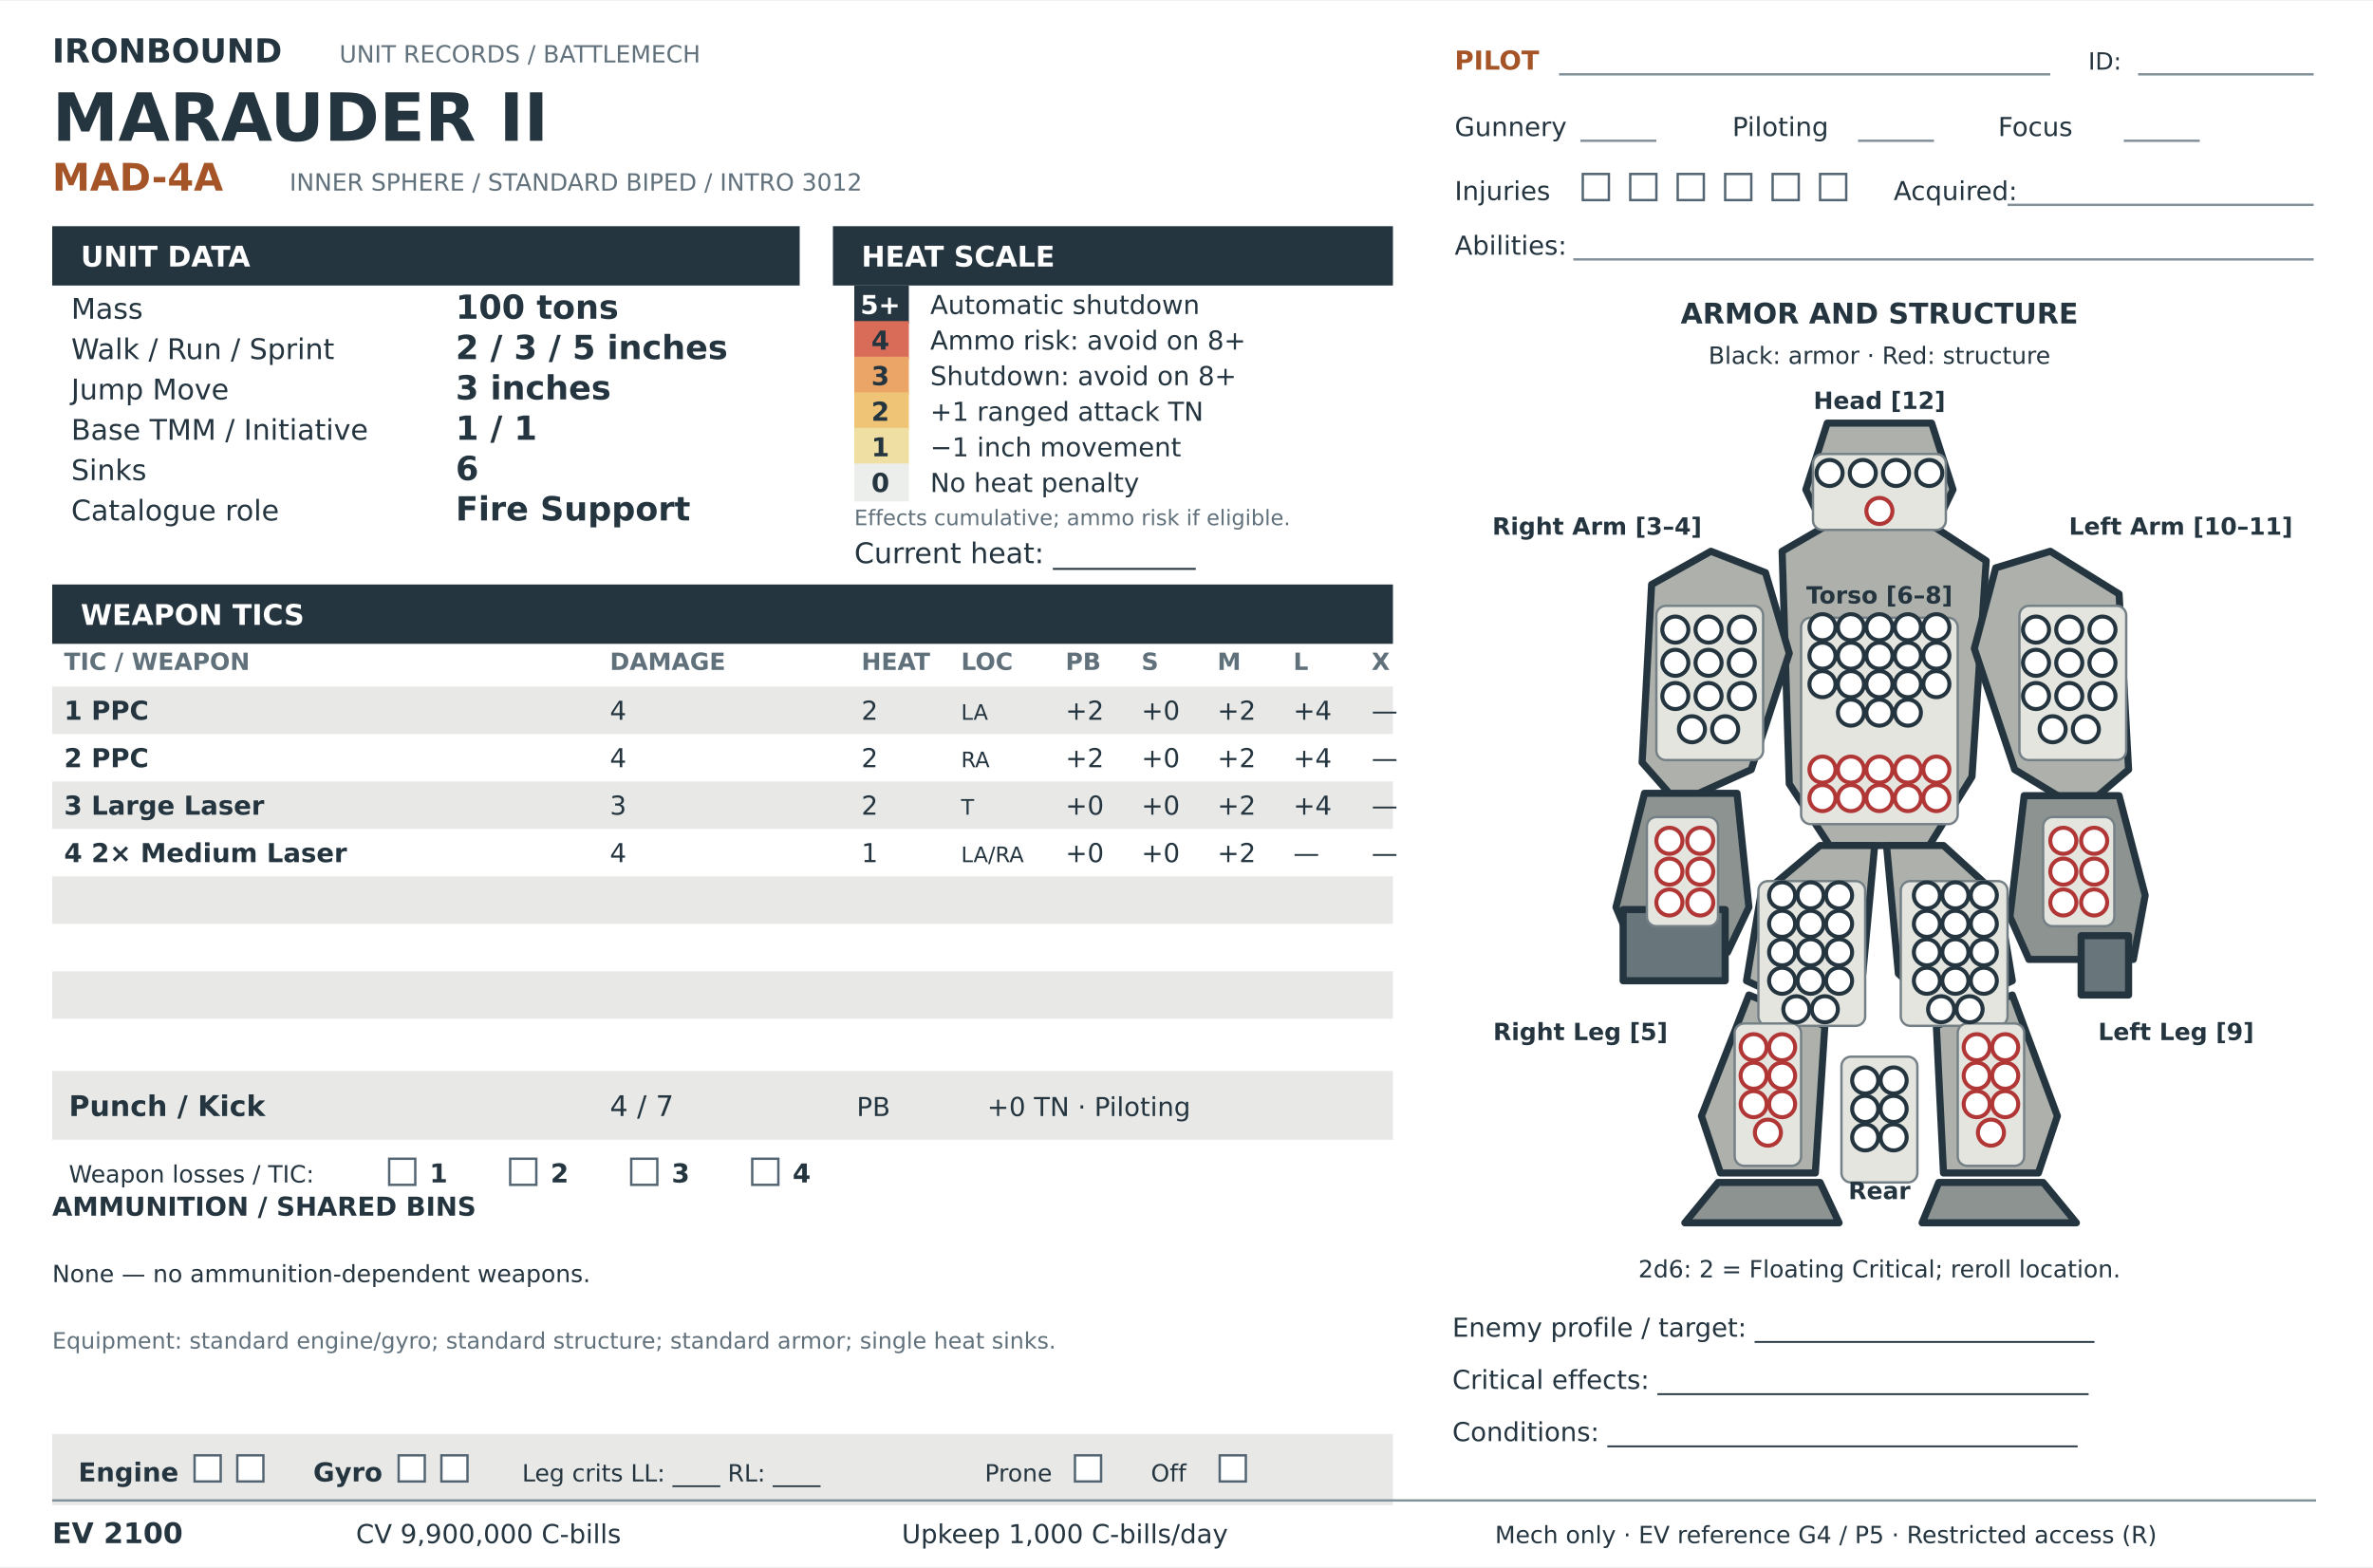
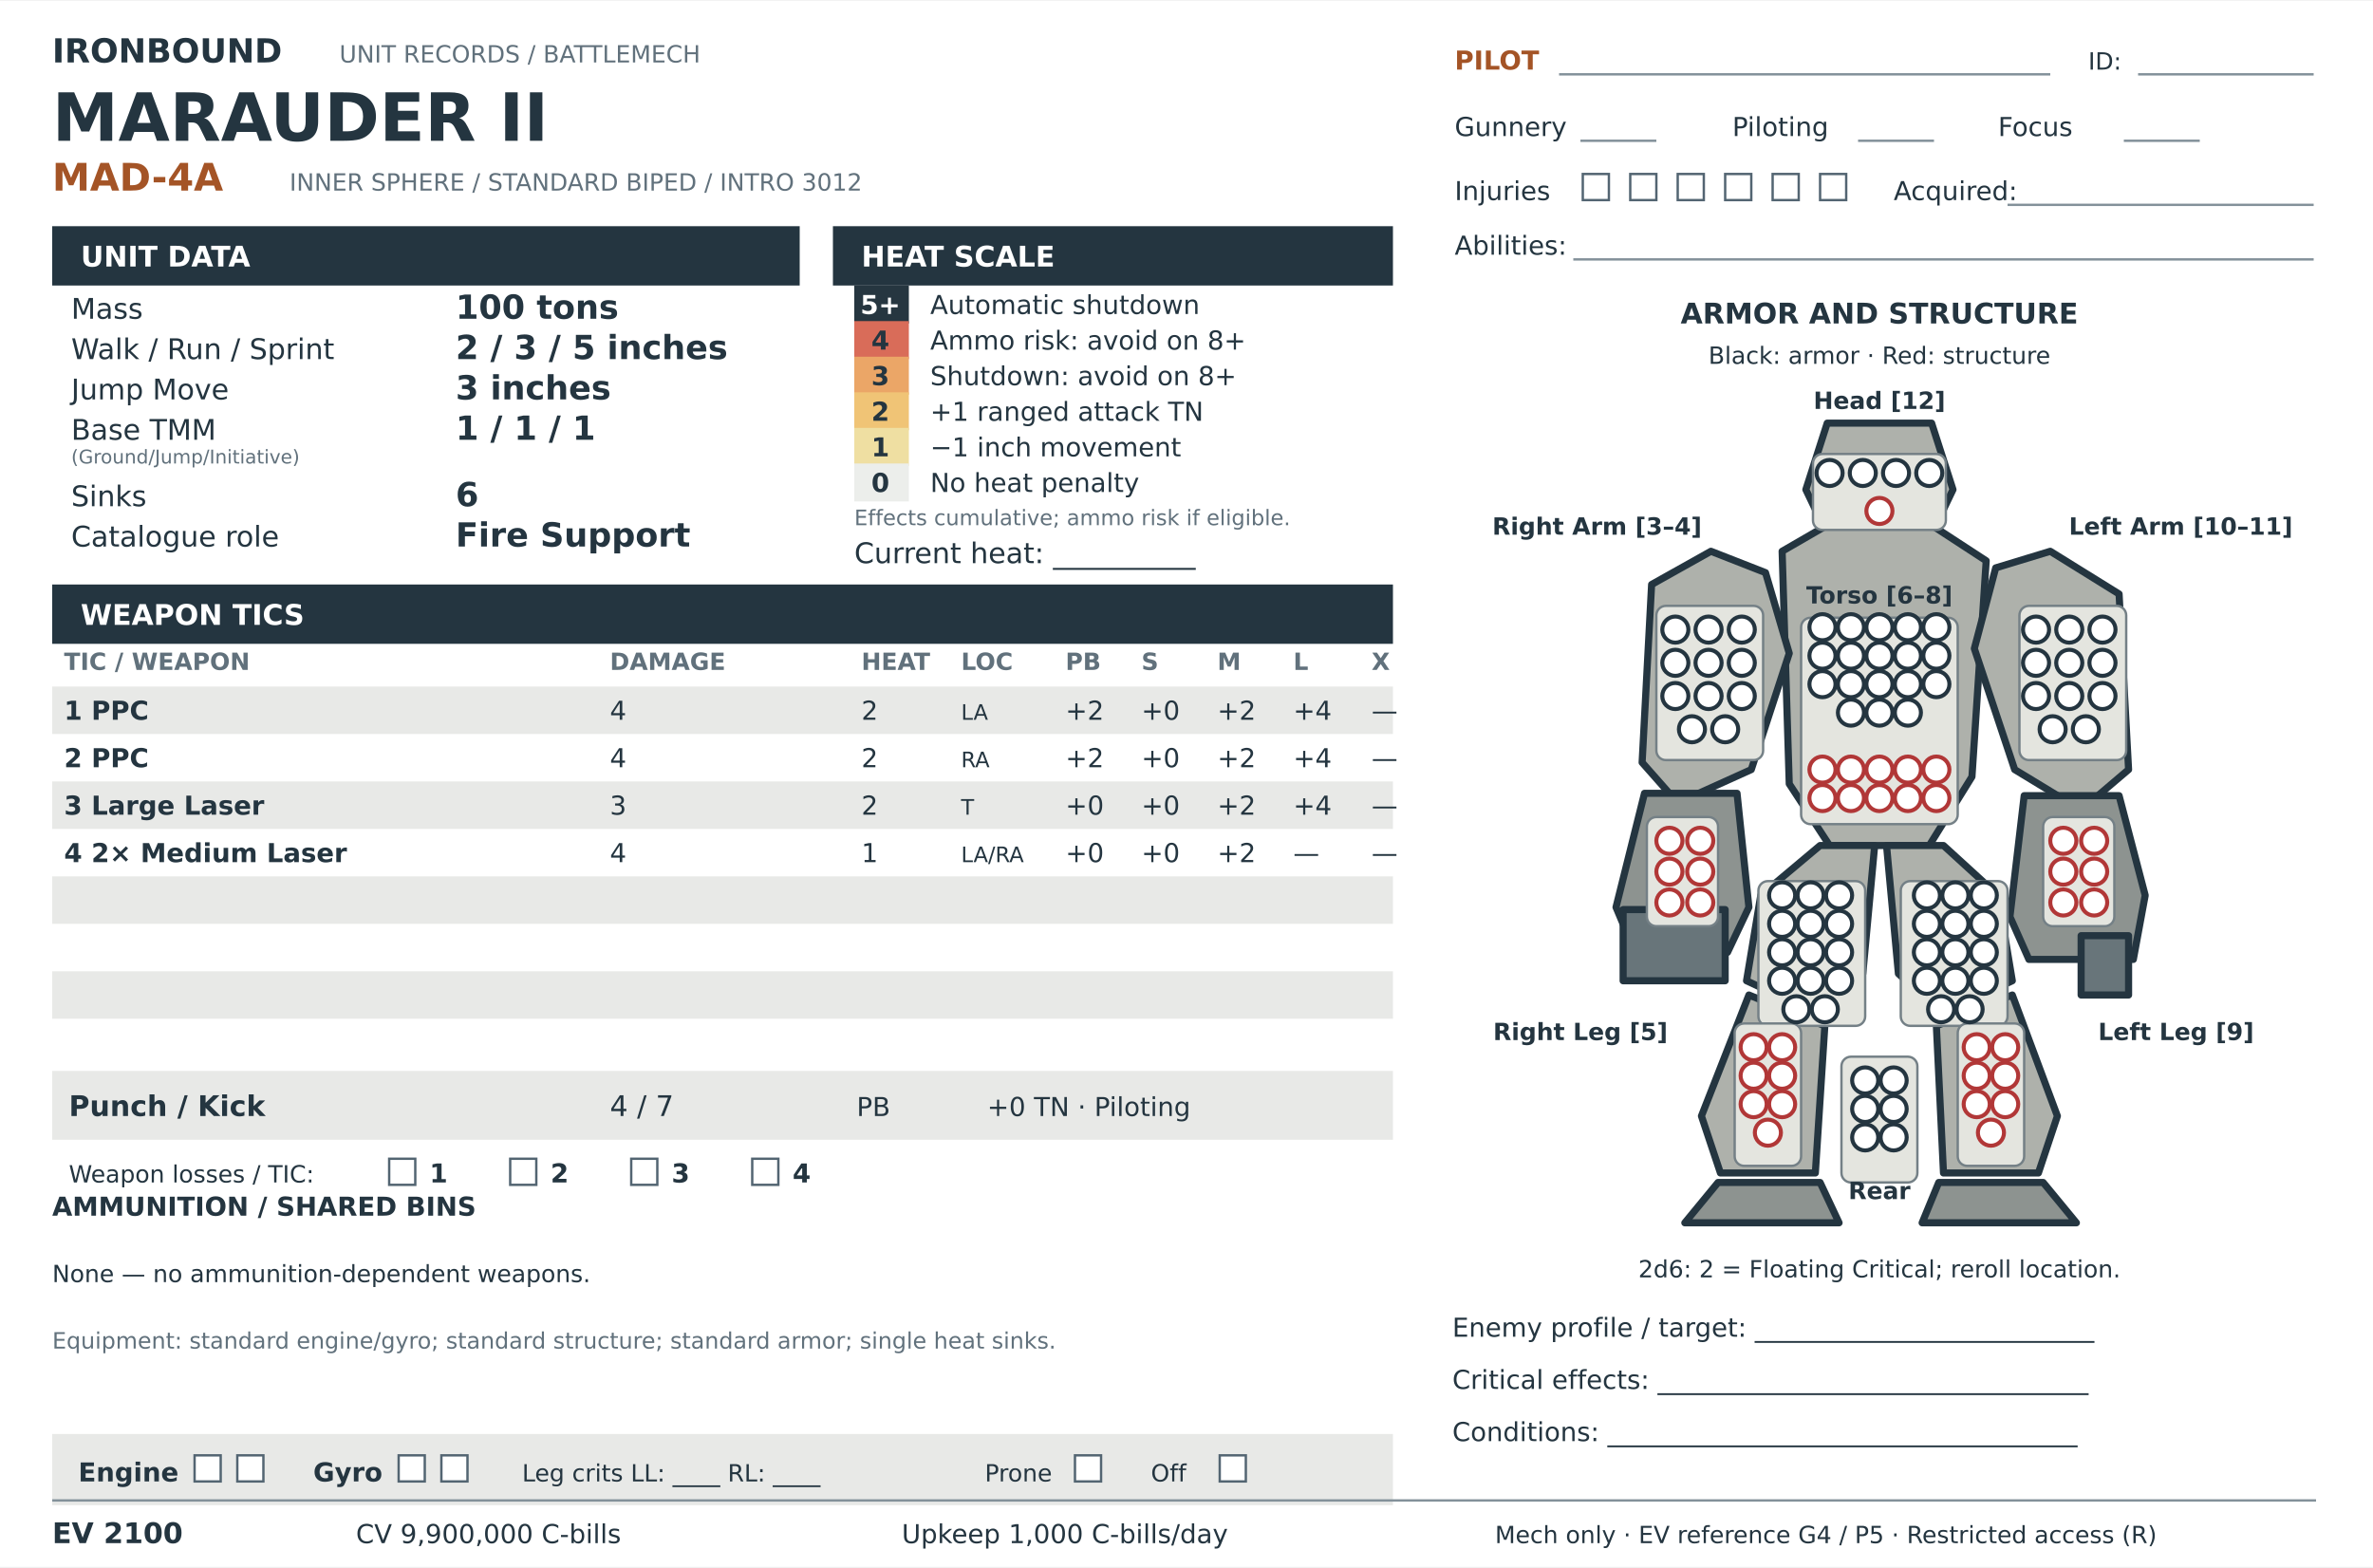
<svg xmlns="http://www.w3.org/2000/svg" width="277mm" height="183mm" viewBox="0 0 1000 660" role="img" aria-labelledby="title desc">
  <g font-family="Arial, Helvetica, sans-serif">
    <rect x="0" y="0" width="1000" height="660" rx="0" fill="#fff" stroke="none" />
    <text x="22" y="26" font-family="DejaVu Sans, Arial, sans-serif" font-size="14" font-weight="bold" fill="#243540" text-anchor="start">IRONBOUND</text>
    <text x="143" y="26" font-family="DejaVu Sans, Arial, sans-serif" font-size="10" fill="#61717c" text-anchor="start">UNIT RECORDS / BATTLEMECH</text>
    <text x="22" y="59" font-family="DejaVu Sans, Arial, sans-serif" font-size="28" font-weight="bold" fill="#243540" text-anchor="start">MARAUDER II</text>
    <text x="22" y="80" font-family="DejaVu Sans, Arial, sans-serif" font-size="16" font-weight="bold" fill="#a45426" text-anchor="start">MAD-4A</text>
    <text x="122" y="80" font-family="DejaVu Sans, Arial, sans-serif" font-size="10" fill="#61717c" text-anchor="start">INNER SPHERE / STANDARD BIPED / INTRO 3012</text>
    <text x="613" y="29" font-family="DejaVu Sans, Arial, sans-serif" font-size="11" font-weight="bold" fill="#a45426" text-anchor="start">PILOT</text>
    <path d="M657 31H864" fill="none" stroke="#83919a" />
    <text x="880" y="29" font-family="DejaVu Sans, Arial, sans-serif" font-size="10" fill="#243540" text-anchor="start">ID:</text>
    <path d="M901 31H975" fill="none" stroke="#83919a" />
    <text x="613" y="57" font-family="DejaVu Sans, Arial, sans-serif" font-size="11" fill="#243540" text-anchor="start">Gunnery</text>
    <path d="M666 59H698" fill="none" stroke="#83919a" />
    <text x="730" y="57" font-family="DejaVu Sans, Arial, sans-serif" font-size="11" fill="#243540" text-anchor="start">Piloting</text>
    <path d="M783 59H815" fill="none" stroke="#83919a" />
    <text x="842" y="57" font-family="DejaVu Sans, Arial, sans-serif" font-size="11" fill="#243540" text-anchor="start">Focus</text>
    <path d="M895 59H927" fill="none" stroke="#83919a" />
    <text x="613" y="84" font-family="DejaVu Sans, Arial, sans-serif" font-size="11" fill="#243540" text-anchor="start">Injuries</text>
    <rect x="667" y="73" width="11" height="11" rx="0" fill="#fff" stroke="#536572" />
    <rect x="687" y="73" width="11" height="11" rx="0" fill="#fff" stroke="#536572" />
    <rect x="707" y="73" width="11" height="11" rx="0" fill="#fff" stroke="#536572" />
    <rect x="727" y="73" width="11" height="11" rx="0" fill="#fff" stroke="#536572" />
    <rect x="747" y="73" width="11" height="11" rx="0" fill="#fff" stroke="#536572" />
    <rect x="767" y="73" width="11" height="11" rx="0" fill="#fff" stroke="#536572" />
    <text x="798" y="84" font-family="DejaVu Sans, Arial, sans-serif" font-size="11" fill="#243540" text-anchor="start">Acquired:</text>
    <path d="M846 86H975" fill="none" stroke="#83919a" />
    <text x="613" y="107" font-family="DejaVu Sans, Arial, sans-serif" font-size="11" fill="#243540" text-anchor="start">Abilities:</text>
    <path d="M663 109H975" fill="none" stroke="#83919a" />
    <rect x="22" y="95" width="315" height="25" rx="0" fill="#243540" stroke="none" />
    <text x="34" y="112" font-family="DejaVu Sans, Arial, sans-serif" font-size="12" font-weight="bold" fill="#fff" text-anchor="start">UNIT DATA</text>
    <rect x="351" y="95" width="236" height="25" rx="0" fill="#243540" stroke="none" />
    <text x="363" y="112" font-family="DejaVu Sans, Arial, sans-serif" font-size="12" font-weight="bold" fill="#fff" text-anchor="start">HEAT SCALE</text>
    <text x="30" y="134" font-family="DejaVu Sans, Arial, sans-serif" font-size="12" fill="#243540" text-anchor="start">Mass</text>
    <text x="192" y="134" font-family="DejaVu Sans, Arial, sans-serif" font-size="14" font-weight="bold" fill="#243540" text-anchor="start">100 tons</text>
    <text x="30" y="151" font-family="DejaVu Sans, Arial, sans-serif" font-size="12" fill="#243540" text-anchor="start">Walk / Run / Sprint</text>
    <text x="192" y="151" font-family="DejaVu Sans, Arial, sans-serif" font-size="14" font-weight="bold" fill="#243540" text-anchor="start">2 / 3 / 5 inches</text>
    <text x="30" y="168" font-family="DejaVu Sans, Arial, sans-serif" font-size="12" fill="#243540" text-anchor="start">Jump Move</text>
    <text x="192" y="168" font-family="DejaVu Sans, Arial, sans-serif" font-size="14" font-weight="bold" fill="#243540" text-anchor="start">3 inches</text>
-     <text x="30" y="185" font-family="DejaVu Sans, Arial, sans-serif" font-size="12" fill="#243540" text-anchor="start">Base TMM / Initiative</text>
-     <text x="192" y="185" font-family="DejaVu Sans, Arial, sans-serif" font-size="14" font-weight="bold" fill="#243540" text-anchor="start">1 / 1</text>
-     <text x="30" y="202" font-family="DejaVu Sans, Arial, sans-serif" font-size="12" fill="#243540" text-anchor="start">Sinks</text>
-     <text x="192" y="202" font-family="DejaVu Sans, Arial, sans-serif" font-size="14" font-weight="bold" fill="#243540" text-anchor="start">6</text>
-     <text x="30" y="219" font-family="DejaVu Sans, Arial, sans-serif" font-size="12" fill="#243540" text-anchor="start">Catalogue role</text>
-     <text x="192" y="219" font-family="DejaVu Sans, Arial, sans-serif" font-size="14" font-weight="bold" fill="#243540" text-anchor="start">Fire Support</text>
+     <text x="30" y="185" font-family="DejaVu Sans, Arial, sans-serif" font-size="12" fill="#243540" text-anchor="start">Base TMM</text>
+     <text x="30" y="195" font-family="DejaVu Sans, Arial, sans-serif" font-size="8" fill="#61717c" text-anchor="start">(Ground/Jump/Initiative)</text>
+     <text x="192" y="185" font-family="DejaVu Sans, Arial, sans-serif" font-size="14" font-weight="bold" fill="#243540" text-anchor="start">1 / 1 / 1</text>
+     <text x="30" y="213" font-family="DejaVu Sans, Arial, sans-serif" font-size="12" fill="#243540" text-anchor="start">Sinks</text>
+     <text x="192" y="213" font-family="DejaVu Sans, Arial, sans-serif" font-size="14" font-weight="bold" fill="#243540" text-anchor="start">6</text>
+     <text x="30" y="230" font-family="DejaVu Sans, Arial, sans-serif" font-size="12" fill="#243540" text-anchor="start">Catalogue role</text>
+     <text x="192" y="230" font-family="DejaVu Sans, Arial, sans-serif" font-size="14" font-weight="bold" fill="#243540" text-anchor="start">Fire Support</text>
    <rect x="360" y="120" width="23" height="16" rx="0" fill="#263640" stroke="none" />
    <text x="371" y="132" font-family="DejaVu Sans, Arial, sans-serif" font-size="11" font-weight="bold" fill="#fff" text-anchor="middle">5+</text>
    <text x="392" y="132" font-family="DejaVu Sans, Arial, sans-serif" font-size="11" fill="#243540" text-anchor="start">Automatic shutdown</text>
    <rect x="360" y="135" width="23" height="16" rx="0" fill="#d96c59" stroke="none" />
    <text x="371" y="147" font-family="DejaVu Sans, Arial, sans-serif" font-size="11" font-weight="bold" fill="#243540" text-anchor="middle">4</text>
    <text x="392" y="147" font-family="DejaVu Sans, Arial, sans-serif" font-size="11" fill="#243540" text-anchor="start">Ammo risk: avoid on 8+</text>
    <rect x="360" y="150" width="23" height="16" rx="0" fill="#eba667" stroke="none" />
    <text x="371" y="162" font-family="DejaVu Sans, Arial, sans-serif" font-size="11" font-weight="bold" fill="#243540" text-anchor="middle">3</text>
    <text x="392" y="162" font-family="DejaVu Sans, Arial, sans-serif" font-size="11" fill="#243540" text-anchor="start">Shutdown: avoid on 8+</text>
    <rect x="360" y="165" width="23" height="16" rx="0" fill="#f0c476" stroke="none" />
    <text x="371" y="177" font-family="DejaVu Sans, Arial, sans-serif" font-size="11" font-weight="bold" fill="#243540" text-anchor="middle">2</text>
    <text x="392" y="177" font-family="DejaVu Sans, Arial, sans-serif" font-size="11" fill="#243540" text-anchor="start">+1 ranged attack TN</text>
    <rect x="360" y="180" width="23" height="16" rx="0" fill="#efdfa2" stroke="none" />
    <text x="371" y="192" font-family="DejaVu Sans, Arial, sans-serif" font-size="11" font-weight="bold" fill="#243540" text-anchor="middle">1</text>
    <text x="392" y="192" font-family="DejaVu Sans, Arial, sans-serif" font-size="11" fill="#243540" text-anchor="start">−1 inch movement</text>
    <rect x="360" y="195" width="23" height="16" rx="0" fill="#eceeeb" stroke="none" />
    <text x="371" y="207" font-family="DejaVu Sans, Arial, sans-serif" font-size="11" font-weight="bold" fill="#243540" text-anchor="middle">0</text>
    <text x="392" y="207" font-family="DejaVu Sans, Arial, sans-serif" font-size="11" fill="#243540" text-anchor="start">No heat penalty</text>
    <text x="360" y="221" font-family="DejaVu Sans, Arial, sans-serif" font-size="9" fill="#61717c" text-anchor="start">Effects cumulative; ammo risk if eligible.</text>
    <text x="360" y="237" font-family="DejaVu Sans, Arial, sans-serif" font-size="12" fill="#243540" text-anchor="start">Current heat: __________</text>
    <rect x="22" y="246" width="565" height="25" rx="0" fill="#243540" stroke="none" />
    <text x="34" y="263" font-family="DejaVu Sans, Arial, sans-serif" font-size="12" font-weight="bold" fill="#fff" text-anchor="start">WEAPON TICS</text>
    <text x="27" y="282" font-family="DejaVu Sans, Arial, sans-serif" font-size="10" font-weight="bold" fill="#61717c" text-anchor="start">TIC / WEAPON</text>
    <text x="257" y="282" font-family="DejaVu Sans, Arial, sans-serif" font-size="10" font-weight="bold" fill="#61717c" text-anchor="start">DAMAGE</text>
    <text x="363" y="282" font-family="DejaVu Sans, Arial, sans-serif" font-size="10" font-weight="bold" fill="#61717c" text-anchor="start">HEAT</text>
    <text x="405" y="282" font-family="DejaVu Sans, Arial, sans-serif" font-size="10" font-weight="bold" fill="#61717c" text-anchor="start">LOC</text>
    <text x="449" y="282" font-family="DejaVu Sans, Arial, sans-serif" font-size="10" font-weight="bold" fill="#61717c" text-anchor="start">PB</text>
    <text x="481" y="282" font-family="DejaVu Sans, Arial, sans-serif" font-size="10" font-weight="bold" fill="#61717c" text-anchor="start">S</text>
    <text x="513" y="282" font-family="DejaVu Sans, Arial, sans-serif" font-size="10" font-weight="bold" fill="#61717c" text-anchor="start">M</text>
    <text x="545" y="282" font-family="DejaVu Sans, Arial, sans-serif" font-size="10" font-weight="bold" fill="#61717c" text-anchor="start">L</text>
    <text x="578" y="282" font-family="DejaVu Sans, Arial, sans-serif" font-size="10" font-weight="bold" fill="#61717c" text-anchor="start">X</text>
    <rect x="22" y="289" width="565" height="20" rx="0" fill="#e8e9e7" stroke="none" />
    <text x="27" y="303" font-family="DejaVu Sans, Arial, sans-serif" font-size="11" fill="#243540" text-anchor="start" font-weight="bold">1  PPC</text>
    <text x="257" y="303" font-family="DejaVu Sans, Arial, sans-serif" font-size="11" fill="#243540" text-anchor="start">4</text>
    <text x="363" y="303" font-family="DejaVu Sans, Arial, sans-serif" font-size="11" fill="#243540" text-anchor="start">2</text>
    <text x="405" y="303" font-family="DejaVu Sans, Arial, sans-serif" font-size="9" fill="#243540" text-anchor="start">LA</text>
    <text x="449" y="303" font-family="DejaVu Sans, Arial, sans-serif" font-size="11" fill="#243540" text-anchor="start">+2</text>
    <text x="481" y="303" font-family="DejaVu Sans, Arial, sans-serif" font-size="11" fill="#243540" text-anchor="start">+0</text>
    <text x="513" y="303" font-family="DejaVu Sans, Arial, sans-serif" font-size="11" fill="#243540" text-anchor="start">+2</text>
    <text x="545" y="303" font-family="DejaVu Sans, Arial, sans-serif" font-size="11" fill="#243540" text-anchor="start">+4</text>
    <text x="578" y="303" font-family="DejaVu Sans, Arial, sans-serif" font-size="11" fill="#243540" text-anchor="start">—</text>
    <text x="27" y="323" font-family="DejaVu Sans, Arial, sans-serif" font-size="11" fill="#243540" text-anchor="start" font-weight="bold">2  PPC</text>
    <text x="257" y="323" font-family="DejaVu Sans, Arial, sans-serif" font-size="11" fill="#243540" text-anchor="start">4</text>
    <text x="363" y="323" font-family="DejaVu Sans, Arial, sans-serif" font-size="11" fill="#243540" text-anchor="start">2</text>
    <text x="405" y="323" font-family="DejaVu Sans, Arial, sans-serif" font-size="9" fill="#243540" text-anchor="start">RA</text>
    <text x="449" y="323" font-family="DejaVu Sans, Arial, sans-serif" font-size="11" fill="#243540" text-anchor="start">+2</text>
    <text x="481" y="323" font-family="DejaVu Sans, Arial, sans-serif" font-size="11" fill="#243540" text-anchor="start">+0</text>
    <text x="513" y="323" font-family="DejaVu Sans, Arial, sans-serif" font-size="11" fill="#243540" text-anchor="start">+2</text>
    <text x="545" y="323" font-family="DejaVu Sans, Arial, sans-serif" font-size="11" fill="#243540" text-anchor="start">+4</text>
    <text x="578" y="323" font-family="DejaVu Sans, Arial, sans-serif" font-size="11" fill="#243540" text-anchor="start">—</text>
    <rect x="22" y="329" width="565" height="20" rx="0" fill="#e8e9e7" stroke="none" />
    <text x="27" y="343" font-family="DejaVu Sans, Arial, sans-serif" font-size="11" fill="#243540" text-anchor="start" font-weight="bold">3  Large Laser</text>
    <text x="257" y="343" font-family="DejaVu Sans, Arial, sans-serif" font-size="11" fill="#243540" text-anchor="start">3</text>
    <text x="363" y="343" font-family="DejaVu Sans, Arial, sans-serif" font-size="11" fill="#243540" text-anchor="start">2</text>
    <text x="405" y="343" font-family="DejaVu Sans, Arial, sans-serif" font-size="9" fill="#243540" text-anchor="start">T</text>
    <text x="449" y="343" font-family="DejaVu Sans, Arial, sans-serif" font-size="11" fill="#243540" text-anchor="start">+0</text>
    <text x="481" y="343" font-family="DejaVu Sans, Arial, sans-serif" font-size="11" fill="#243540" text-anchor="start">+0</text>
    <text x="513" y="343" font-family="DejaVu Sans, Arial, sans-serif" font-size="11" fill="#243540" text-anchor="start">+2</text>
    <text x="545" y="343" font-family="DejaVu Sans, Arial, sans-serif" font-size="11" fill="#243540" text-anchor="start">+4</text>
    <text x="578" y="343" font-family="DejaVu Sans, Arial, sans-serif" font-size="11" fill="#243540" text-anchor="start">—</text>
    <text x="27" y="363" font-family="DejaVu Sans, Arial, sans-serif" font-size="11" fill="#243540" text-anchor="start" font-weight="bold">4  2× Medium Laser</text>
    <text x="257" y="363" font-family="DejaVu Sans, Arial, sans-serif" font-size="11" fill="#243540" text-anchor="start">4</text>
    <text x="363" y="363" font-family="DejaVu Sans, Arial, sans-serif" font-size="11" fill="#243540" text-anchor="start">1</text>
    <text x="405" y="363" font-family="DejaVu Sans, Arial, sans-serif" font-size="9" fill="#243540" text-anchor="start">LA/RA</text>
    <text x="449" y="363" font-family="DejaVu Sans, Arial, sans-serif" font-size="11" fill="#243540" text-anchor="start">+0</text>
    <text x="481" y="363" font-family="DejaVu Sans, Arial, sans-serif" font-size="11" fill="#243540" text-anchor="start">+0</text>
    <text x="513" y="363" font-family="DejaVu Sans, Arial, sans-serif" font-size="11" fill="#243540" text-anchor="start">+2</text>
    <text x="545" y="363" font-family="DejaVu Sans, Arial, sans-serif" font-size="11" fill="#243540" text-anchor="start">—</text>
    <text x="578" y="363" font-family="DejaVu Sans, Arial, sans-serif" font-size="11" fill="#243540" text-anchor="start">—</text>
    <rect x="22" y="369" width="565" height="20" rx="0" fill="#e8e9e7" stroke="none" />
    <text x="27" y="383" font-family="DejaVu Sans, Arial, sans-serif" font-size="11" fill="#243540" text-anchor="start" font-weight="bold" />
    <text x="257" y="383" font-family="DejaVu Sans, Arial, sans-serif" font-size="11" fill="#243540" text-anchor="start" />
    <text x="363" y="383" font-family="DejaVu Sans, Arial, sans-serif" font-size="11" fill="#243540" text-anchor="start" />
    <text x="405" y="383" font-family="DejaVu Sans, Arial, sans-serif" font-size="9" fill="#243540" text-anchor="start" />
    <text x="449" y="383" font-family="DejaVu Sans, Arial, sans-serif" font-size="11" fill="#243540" text-anchor="start" />
    <text x="481" y="383" font-family="DejaVu Sans, Arial, sans-serif" font-size="11" fill="#243540" text-anchor="start" />
    <text x="513" y="383" font-family="DejaVu Sans, Arial, sans-serif" font-size="11" fill="#243540" text-anchor="start" />
    <text x="545" y="383" font-family="DejaVu Sans, Arial, sans-serif" font-size="11" fill="#243540" text-anchor="start" />
    <text x="578" y="383" font-family="DejaVu Sans, Arial, sans-serif" font-size="11" fill="#243540" text-anchor="start" />
    <text x="27" y="403" font-family="DejaVu Sans, Arial, sans-serif" font-size="11" fill="#243540" text-anchor="start" font-weight="bold" />
    <text x="257" y="403" font-family="DejaVu Sans, Arial, sans-serif" font-size="11" fill="#243540" text-anchor="start" />
    <text x="363" y="403" font-family="DejaVu Sans, Arial, sans-serif" font-size="11" fill="#243540" text-anchor="start" />
    <text x="405" y="403" font-family="DejaVu Sans, Arial, sans-serif" font-size="9" fill="#243540" text-anchor="start" />
    <text x="449" y="403" font-family="DejaVu Sans, Arial, sans-serif" font-size="11" fill="#243540" text-anchor="start" />
    <text x="481" y="403" font-family="DejaVu Sans, Arial, sans-serif" font-size="11" fill="#243540" text-anchor="start" />
    <text x="513" y="403" font-family="DejaVu Sans, Arial, sans-serif" font-size="11" fill="#243540" text-anchor="start" />
    <text x="545" y="403" font-family="DejaVu Sans, Arial, sans-serif" font-size="11" fill="#243540" text-anchor="start" />
    <text x="578" y="403" font-family="DejaVu Sans, Arial, sans-serif" font-size="11" fill="#243540" text-anchor="start" />
    <rect x="22" y="409" width="565" height="20" rx="0" fill="#e8e9e7" stroke="none" />
    <text x="27" y="423" font-family="DejaVu Sans, Arial, sans-serif" font-size="11" fill="#243540" text-anchor="start" font-weight="bold" />
    <text x="257" y="423" font-family="DejaVu Sans, Arial, sans-serif" font-size="11" fill="#243540" text-anchor="start" />
    <text x="363" y="423" font-family="DejaVu Sans, Arial, sans-serif" font-size="11" fill="#243540" text-anchor="start" />
    <text x="405" y="423" font-family="DejaVu Sans, Arial, sans-serif" font-size="9" fill="#243540" text-anchor="start" />
    <text x="449" y="423" font-family="DejaVu Sans, Arial, sans-serif" font-size="11" fill="#243540" text-anchor="start" />
    <text x="481" y="423" font-family="DejaVu Sans, Arial, sans-serif" font-size="11" fill="#243540" text-anchor="start" />
    <text x="513" y="423" font-family="DejaVu Sans, Arial, sans-serif" font-size="11" fill="#243540" text-anchor="start" />
    <text x="545" y="423" font-family="DejaVu Sans, Arial, sans-serif" font-size="11" fill="#243540" text-anchor="start" />
    <text x="578" y="423" font-family="DejaVu Sans, Arial, sans-serif" font-size="11" fill="#243540" text-anchor="start" />
    <text x="27" y="443" font-family="DejaVu Sans, Arial, sans-serif" font-size="11" fill="#243540" text-anchor="start" font-weight="bold" />
    <text x="257" y="443" font-family="DejaVu Sans, Arial, sans-serif" font-size="11" fill="#243540" text-anchor="start" />
    <text x="363" y="443" font-family="DejaVu Sans, Arial, sans-serif" font-size="11" fill="#243540" text-anchor="start" />
    <text x="405" y="443" font-family="DejaVu Sans, Arial, sans-serif" font-size="9" fill="#243540" text-anchor="start" />
    <text x="449" y="443" font-family="DejaVu Sans, Arial, sans-serif" font-size="11" fill="#243540" text-anchor="start" />
    <text x="481" y="443" font-family="DejaVu Sans, Arial, sans-serif" font-size="11" fill="#243540" text-anchor="start" />
    <text x="513" y="443" font-family="DejaVu Sans, Arial, sans-serif" font-size="11" fill="#243540" text-anchor="start" />
    <text x="545" y="443" font-family="DejaVu Sans, Arial, sans-serif" font-size="11" fill="#243540" text-anchor="start" />
    <text x="578" y="443" font-family="DejaVu Sans, Arial, sans-serif" font-size="11" fill="#243540" text-anchor="start" />
    <rect x="22" y="451" width="565" height="29" rx="0" fill="#e8e9e7" stroke="none" />
    <text x="29" y="470" font-family="DejaVu Sans, Arial, sans-serif" font-size="12" font-weight="bold" fill="#243540" text-anchor="start">Punch / Kick</text>
    <text x="257" y="470" font-family="DejaVu Sans, Arial, sans-serif" font-size="12" fill="#243540" text-anchor="start">4 / 7</text>
    <text x="361" y="470" font-family="DejaVu Sans, Arial, sans-serif" font-size="11" fill="#243540" text-anchor="start">PB</text>
    <text x="416" y="470" font-family="DejaVu Sans, Arial, sans-serif" font-size="11" fill="#243540" text-anchor="start">+0 TN · Piloting</text>
    <rect x="22" y="604" width="565" height="30" rx="0" fill="#e8e9e7" stroke="none" />
    <text x="33" y="624" font-family="DejaVu Sans, Arial, sans-serif" font-size="11" font-weight="bold" fill="#243540" text-anchor="start">Engine</text>
    <rect x="82" y="613" width="11" height="11" rx="0" fill="#fff" stroke="#536572" />
    <rect x="100" y="613" width="11" height="11" rx="0" fill="#fff" stroke="#536572" />
    <text x="132" y="624" font-family="DejaVu Sans, Arial, sans-serif" font-size="11" font-weight="bold" fill="#243540" text-anchor="start">Gyro</text>
    <rect x="168" y="613" width="11" height="11" rx="0" fill="#fff" stroke="#536572" />
    <rect x="186" y="613" width="11" height="11" rx="0" fill="#fff" stroke="#536572" />
    <text x="220" y="624" font-family="DejaVu Sans, Arial, sans-serif" font-size="10" fill="#243540" text-anchor="start">Leg crits  LL: ____  RL: ____</text>
    <text x="415" y="624" font-family="DejaVu Sans, Arial, sans-serif" font-size="10" fill="#243540" text-anchor="start">Prone</text>
    <rect x="453" y="613" width="11" height="11" rx="0" fill="#fff" stroke="#536572" />
    <text x="485" y="624" font-family="DejaVu Sans, Arial, sans-serif" font-size="10" fill="#243540" text-anchor="start">Off</text>
    <rect x="514" y="613" width="11" height="11" rx="0" fill="#fff" stroke="#536572" />
    <g transform="translate(612 120)">
      <text x="180" y="16" font-family="DejaVu Sans, Arial, sans-serif" font-size="12" font-weight="bold" fill="#243540" text-anchor="middle">ARMOR AND STRUCTURE</text>
      <text x="180" y="33" font-family="DejaVu Sans, Arial, sans-serif" font-size="10" fill="#243540" text-anchor="middle">Black: armor · Red: structure</text>
      <path d="M158 58H202L211 86L200 109H160L149 86Z" fill="#aeb1ab" stroke="#243540" stroke-width="3" stroke-linejoin="round" />
      <path d="M139 112L158 101H202L225 116L219 207L201 236H159L142 210Z" fill="#aeb1ab" stroke="#243540" stroke-width="3" stroke-linejoin="round" />
      <path d="M132 121L109 112L84 126L80 201L95 218L126 204L142 155Z" fill="#aeb1ab" stroke="#243540" stroke-width="3" stroke-linejoin="round" />
      <path d="M229 119L252 112L281 130L285 204L265 221L237 204L220 153Z" fill="#aeb1ab" stroke="#243540" stroke-width="3" stroke-linejoin="round" />
      <path d="M81 214H120L125 262L116 281H77L69 262Z" fill="#8d9390" stroke="#243540" stroke-width="3" stroke-linejoin="round" />
      <path d="M241 215H281L292 257L287 284H243L235 266Z" fill="#8d9390" stroke="#243540" stroke-width="3" stroke-linejoin="round" />
      <path d="M72 263H115V293H72Z" fill="#68757a" stroke="#243540" stroke-width="3" stroke-linejoin="round" />
      <path d="M265 274H285V299H265Z" fill="#68757a" stroke="#243540" stroke-width="3" stroke-linejoin="round" />
      <path d="M155 236H178L173 290L154 307L124 293L130 257Z" fill="#aeb1ab" stroke="#243540" stroke-width="3" stroke-linejoin="round" />
      <path d="M183 236H207L230 257L236 293L206 307L188 290Z" fill="#aeb1ab" stroke="#243540" stroke-width="3" stroke-linejoin="round" />
      <path d="M125 299L157 312L153 374H113L105 350Z" fill="#aeb1ab" stroke="#243540" stroke-width="3" stroke-linejoin="round" />
      <path d="M204 312L236 299L255 350L247 374H207Z" fill="#aeb1ab" stroke="#243540" stroke-width="3" stroke-linejoin="round" />
      <path d="M112 378H155L163 395H98Z" fill="#8d9390" stroke="#243540" stroke-width="3" stroke-linejoin="round" />
      <path d="M205 378H249L263 395H198Z" fill="#8d9390" stroke="#243540" stroke-width="3" stroke-linejoin="round" />
      <rect x="152" y="71" width="56" height="32" rx="4" fill="#e4e5df" stroke="#748086" />
      <rect x="147" y="140" width="66" height="87" rx="4" fill="#e4e5df" stroke="#748086" />
      <rect x="86" y="135" width="45" height="65" rx="4" fill="#e4e5df" stroke="#748086" />
      <rect x="239" y="135" width="45" height="65" rx="4" fill="#e4e5df" stroke="#748086" />
      <rect x="82" y="224" width="30" height="46" rx="4" fill="#e4e5df" stroke="#748086" />
      <rect x="249" y="224" width="30" height="46" rx="4" fill="#e4e5df" stroke="#748086" />
      <rect x="129" y="251" width="45" height="61" rx="4" fill="#e4e5df" stroke="#748086" />
      <rect x="189" y="251" width="45" height="61" rx="4" fill="#e4e5df" stroke="#748086" />
      <rect x="119" y="311" width="28" height="60" rx="4" fill="#e4e5df" stroke="#748086" />
      <rect x="213" y="311" width="28" height="60" rx="4" fill="#e4e5df" stroke="#748086" />
      <rect x="164" y="325" width="32" height="53" rx="4" fill="#e4e5df" stroke="#748086" />
      <text x="180" y="52" font-family="DejaVu Sans, Arial, sans-serif" font-size="10" font-weight="bold" fill="#243540" text-anchor="middle">Head [12]</text>
      <text x="180" y="134" font-family="DejaVu Sans, Arial, sans-serif" font-size="10" font-weight="bold" fill="#243540" text-anchor="middle">Torso [6–8]</text>
      <text x="61" y="105" font-family="DejaVu Sans, Arial, sans-serif" font-size="10" font-weight="bold" fill="#243540" text-anchor="middle">Right Arm [3–4]</text>
      <text x="307" y="105" font-family="DejaVu Sans, Arial, sans-serif" font-size="10" font-weight="bold" fill="#243540" text-anchor="middle">Left Arm [10–11]</text>
      <text x="54" y="318" font-family="DejaVu Sans, Arial, sans-serif" font-size="10" font-weight="bold" fill="#243540" text-anchor="middle">Right Leg [5]</text>
      <text x="305" y="318" font-family="DejaVu Sans, Arial, sans-serif" font-size="10" font-weight="bold" fill="#243540" text-anchor="middle">Left Leg [9]</text>
      <text x="180" y="385" font-family="DejaVu Sans, Arial, sans-serif" font-size="10" font-weight="bold" fill="#243540" text-anchor="middle">Rear</text>
      <text x="180" y="418" font-family="DejaVu Sans, Arial, sans-serif" font-size="10" fill="#243540" text-anchor="middle">2d6: 2 = Floating Critical; reroll location.</text>
      <text x="0" y="443" font-family="DejaVu Sans, Arial, sans-serif" font-size="11" fill="#243540" text-anchor="start">Enemy profile / target: __________________________</text>
      <text x="0" y="465" font-family="DejaVu Sans, Arial, sans-serif" font-size="11" fill="#243540" text-anchor="start">Critical effects: _________________________________</text>
      <text x="0" y="487" font-family="DejaVu Sans, Arial, sans-serif" font-size="11" fill="#243540" text-anchor="start">Conditions: ____________________________________</text>
      <circle cx="159.0" cy="79" r="5.5" fill="#fff" stroke="#243540" stroke-width="1.7" />
      <circle cx="173.0" cy="79" r="5.5" fill="#fff" stroke="#243540" stroke-width="1.7" />
      <circle cx="187.0" cy="79" r="5.5" fill="#fff" stroke="#243540" stroke-width="1.7" />
      <circle cx="201.0" cy="79" r="5.5" fill="#fff" stroke="#243540" stroke-width="1.7" />
      <circle cx="180.0" cy="95" r="5.5" fill="#fff" stroke="#b13737" stroke-width="1.7" />
      <circle cx="156.0" cy="144" r="5.5" fill="#fff" stroke="#243540" stroke-width="1.7" />
      <circle cx="168.0" cy="144" r="5.5" fill="#fff" stroke="#243540" stroke-width="1.7" />
      <circle cx="180.0" cy="144" r="5.5" fill="#fff" stroke="#243540" stroke-width="1.7" />
      <circle cx="192.0" cy="144" r="5.5" fill="#fff" stroke="#243540" stroke-width="1.7" />
      <circle cx="204.0" cy="144" r="5.5" fill="#fff" stroke="#243540" stroke-width="1.7" />
      <circle cx="156.0" cy="156" r="5.5" fill="#fff" stroke="#243540" stroke-width="1.7" />
      <circle cx="168.0" cy="156" r="5.5" fill="#fff" stroke="#243540" stroke-width="1.7" />
      <circle cx="180.0" cy="156" r="5.5" fill="#fff" stroke="#243540" stroke-width="1.7" />
      <circle cx="192.0" cy="156" r="5.5" fill="#fff" stroke="#243540" stroke-width="1.7" />
      <circle cx="204.0" cy="156" r="5.5" fill="#fff" stroke="#243540" stroke-width="1.7" />
      <circle cx="156.0" cy="168" r="5.5" fill="#fff" stroke="#243540" stroke-width="1.7" />
      <circle cx="168.0" cy="168" r="5.5" fill="#fff" stroke="#243540" stroke-width="1.7" />
      <circle cx="180.0" cy="168" r="5.5" fill="#fff" stroke="#243540" stroke-width="1.7" />
      <circle cx="192.0" cy="168" r="5.5" fill="#fff" stroke="#243540" stroke-width="1.7" />
      <circle cx="204.0" cy="168" r="5.5" fill="#fff" stroke="#243540" stroke-width="1.7" />
      <circle cx="168.0" cy="180" r="5.5" fill="#fff" stroke="#243540" stroke-width="1.7" />
      <circle cx="180.0" cy="180" r="5.5" fill="#fff" stroke="#243540" stroke-width="1.7" />
      <circle cx="192.0" cy="180" r="5.5" fill="#fff" stroke="#243540" stroke-width="1.7" />
      <circle cx="156.0" cy="204" r="5.5" fill="#fff" stroke="#b13737" stroke-width="1.7" />
      <circle cx="168.0" cy="204" r="5.5" fill="#fff" stroke="#b13737" stroke-width="1.7" />
      <circle cx="180.0" cy="204" r="5.5" fill="#fff" stroke="#b13737" stroke-width="1.7" />
      <circle cx="192.0" cy="204" r="5.5" fill="#fff" stroke="#b13737" stroke-width="1.7" />
      <circle cx="204.0" cy="204" r="5.5" fill="#fff" stroke="#b13737" stroke-width="1.7" />
      <circle cx="156.0" cy="216" r="5.5" fill="#fff" stroke="#b13737" stroke-width="1.7" />
      <circle cx="168.0" cy="216" r="5.5" fill="#fff" stroke="#b13737" stroke-width="1.7" />
      <circle cx="180.0" cy="216" r="5.5" fill="#fff" stroke="#b13737" stroke-width="1.7" />
      <circle cx="192.0" cy="216" r="5.5" fill="#fff" stroke="#b13737" stroke-width="1.7" />
      <circle cx="204.0" cy="216" r="5.5" fill="#fff" stroke="#b13737" stroke-width="1.7" />
      <circle cx="94.0" cy="145" r="5.5" fill="#fff" stroke="#243540" stroke-width="1.7" />
      <circle cx="108.0" cy="145" r="5.5" fill="#fff" stroke="#243540" stroke-width="1.7" />
      <circle cx="122.0" cy="145" r="5.5" fill="#fff" stroke="#243540" stroke-width="1.7" />
      <circle cx="94.0" cy="159" r="5.5" fill="#fff" stroke="#243540" stroke-width="1.7" />
      <circle cx="108.0" cy="159" r="5.5" fill="#fff" stroke="#243540" stroke-width="1.7" />
      <circle cx="122.0" cy="159" r="5.5" fill="#fff" stroke="#243540" stroke-width="1.7" />
      <circle cx="94.0" cy="173" r="5.5" fill="#fff" stroke="#243540" stroke-width="1.7" />
      <circle cx="108.0" cy="173" r="5.5" fill="#fff" stroke="#243540" stroke-width="1.7" />
      <circle cx="122.0" cy="173" r="5.5" fill="#fff" stroke="#243540" stroke-width="1.7" />
      <circle cx="101.0" cy="187" r="5.5" fill="#fff" stroke="#243540" stroke-width="1.7" />
      <circle cx="115.0" cy="187" r="5.5" fill="#fff" stroke="#243540" stroke-width="1.7" />
      <circle cx="91.5" cy="234" r="5.5" fill="#fff" stroke="#b13737" stroke-width="1.7" />
      <circle cx="104.5" cy="234" r="5.5" fill="#fff" stroke="#b13737" stroke-width="1.7" />
      <circle cx="91.5" cy="247" r="5.5" fill="#fff" stroke="#b13737" stroke-width="1.7" />
      <circle cx="104.5" cy="247" r="5.5" fill="#fff" stroke="#b13737" stroke-width="1.7" />
      <circle cx="91.5" cy="260" r="5.5" fill="#fff" stroke="#b13737" stroke-width="1.7" />
      <circle cx="104.5" cy="260" r="5.5" fill="#fff" stroke="#b13737" stroke-width="1.7" />
      <circle cx="246.0" cy="145" r="5.5" fill="#fff" stroke="#243540" stroke-width="1.7" />
      <circle cx="260.0" cy="145" r="5.5" fill="#fff" stroke="#243540" stroke-width="1.7" />
      <circle cx="274.0" cy="145" r="5.5" fill="#fff" stroke="#243540" stroke-width="1.7" />
      <circle cx="246.0" cy="159" r="5.5" fill="#fff" stroke="#243540" stroke-width="1.7" />
      <circle cx="260.0" cy="159" r="5.5" fill="#fff" stroke="#243540" stroke-width="1.7" />
      <circle cx="274.0" cy="159" r="5.5" fill="#fff" stroke="#243540" stroke-width="1.7" />
      <circle cx="246.0" cy="173" r="5.5" fill="#fff" stroke="#243540" stroke-width="1.7" />
      <circle cx="260.0" cy="173" r="5.5" fill="#fff" stroke="#243540" stroke-width="1.7" />
      <circle cx="274.0" cy="173" r="5.5" fill="#fff" stroke="#243540" stroke-width="1.7" />
      <circle cx="253.0" cy="187" r="5.5" fill="#fff" stroke="#243540" stroke-width="1.7" />
      <circle cx="267.0" cy="187" r="5.5" fill="#fff" stroke="#243540" stroke-width="1.7" />
      <circle cx="257.5" cy="234" r="5.5" fill="#fff" stroke="#b13737" stroke-width="1.7" />
      <circle cx="270.5" cy="234" r="5.5" fill="#fff" stroke="#b13737" stroke-width="1.7" />
      <circle cx="257.5" cy="247" r="5.5" fill="#fff" stroke="#b13737" stroke-width="1.7" />
      <circle cx="270.5" cy="247" r="5.5" fill="#fff" stroke="#b13737" stroke-width="1.7" />
      <circle cx="257.5" cy="260" r="5.5" fill="#fff" stroke="#b13737" stroke-width="1.7" />
      <circle cx="270.5" cy="260" r="5.5" fill="#fff" stroke="#b13737" stroke-width="1.7" />
      <circle cx="139.0" cy="257" r="5.5" fill="#fff" stroke="#243540" stroke-width="1.7" />
      <circle cx="151.0" cy="257" r="5.5" fill="#fff" stroke="#243540" stroke-width="1.7" />
      <circle cx="163.0" cy="257" r="5.5" fill="#fff" stroke="#243540" stroke-width="1.7" />
      <circle cx="139.0" cy="269" r="5.5" fill="#fff" stroke="#243540" stroke-width="1.7" />
      <circle cx="151.0" cy="269" r="5.5" fill="#fff" stroke="#243540" stroke-width="1.7" />
      <circle cx="163.0" cy="269" r="5.5" fill="#fff" stroke="#243540" stroke-width="1.7" />
      <circle cx="139.0" cy="281" r="5.5" fill="#fff" stroke="#243540" stroke-width="1.7" />
      <circle cx="151.0" cy="281" r="5.5" fill="#fff" stroke="#243540" stroke-width="1.7" />
      <circle cx="163.0" cy="281" r="5.5" fill="#fff" stroke="#243540" stroke-width="1.7" />
      <circle cx="139.0" cy="293" r="5.5" fill="#fff" stroke="#243540" stroke-width="1.7" />
      <circle cx="151.0" cy="293" r="5.5" fill="#fff" stroke="#243540" stroke-width="1.7" />
      <circle cx="163.0" cy="293" r="5.5" fill="#fff" stroke="#243540" stroke-width="1.7" />
      <circle cx="145.0" cy="305" r="5.5" fill="#fff" stroke="#243540" stroke-width="1.7" />
      <circle cx="157.0" cy="305" r="5.5" fill="#fff" stroke="#243540" stroke-width="1.7" />
      <circle cx="127.0" cy="321" r="5.5" fill="#fff" stroke="#b13737" stroke-width="1.7" />
      <circle cx="139.0" cy="321" r="5.5" fill="#fff" stroke="#b13737" stroke-width="1.7" />
      <circle cx="127.0" cy="333" r="5.5" fill="#fff" stroke="#b13737" stroke-width="1.7" />
      <circle cx="139.0" cy="333" r="5.5" fill="#fff" stroke="#b13737" stroke-width="1.7" />
      <circle cx="127.0" cy="345" r="5.5" fill="#fff" stroke="#b13737" stroke-width="1.7" />
      <circle cx="139.0" cy="345" r="5.5" fill="#fff" stroke="#b13737" stroke-width="1.7" />
      <circle cx="133.0" cy="357" r="5.5" fill="#fff" stroke="#b13737" stroke-width="1.7" />
      <circle cx="200.0" cy="257" r="5.5" fill="#fff" stroke="#243540" stroke-width="1.7" />
      <circle cx="212.0" cy="257" r="5.5" fill="#fff" stroke="#243540" stroke-width="1.7" />
      <circle cx="224.0" cy="257" r="5.5" fill="#fff" stroke="#243540" stroke-width="1.7" />
      <circle cx="200.0" cy="269" r="5.5" fill="#fff" stroke="#243540" stroke-width="1.7" />
      <circle cx="212.0" cy="269" r="5.5" fill="#fff" stroke="#243540" stroke-width="1.7" />
      <circle cx="224.0" cy="269" r="5.5" fill="#fff" stroke="#243540" stroke-width="1.7" />
      <circle cx="200.0" cy="281" r="5.5" fill="#fff" stroke="#243540" stroke-width="1.7" />
      <circle cx="212.0" cy="281" r="5.5" fill="#fff" stroke="#243540" stroke-width="1.7" />
      <circle cx="224.0" cy="281" r="5.5" fill="#fff" stroke="#243540" stroke-width="1.7" />
      <circle cx="200.0" cy="293" r="5.5" fill="#fff" stroke="#243540" stroke-width="1.7" />
      <circle cx="212.0" cy="293" r="5.5" fill="#fff" stroke="#243540" stroke-width="1.7" />
      <circle cx="224.0" cy="293" r="5.5" fill="#fff" stroke="#243540" stroke-width="1.7" />
      <circle cx="206.0" cy="305" r="5.5" fill="#fff" stroke="#243540" stroke-width="1.7" />
      <circle cx="218.0" cy="305" r="5.5" fill="#fff" stroke="#243540" stroke-width="1.7" />
      <circle cx="221.0" cy="321" r="5.5" fill="#fff" stroke="#b13737" stroke-width="1.7" />
      <circle cx="233.0" cy="321" r="5.5" fill="#fff" stroke="#b13737" stroke-width="1.7" />
      <circle cx="221.0" cy="333" r="5.5" fill="#fff" stroke="#b13737" stroke-width="1.7" />
      <circle cx="233.0" cy="333" r="5.5" fill="#fff" stroke="#b13737" stroke-width="1.7" />
      <circle cx="221.0" cy="345" r="5.5" fill="#fff" stroke="#b13737" stroke-width="1.7" />
      <circle cx="233.0" cy="345" r="5.5" fill="#fff" stroke="#b13737" stroke-width="1.7" />
      <circle cx="227.0" cy="357" r="5.5" fill="#fff" stroke="#b13737" stroke-width="1.7" />
      <circle cx="174.0" cy="335" r="5.5" fill="#fff" stroke="#243540" stroke-width="1.7" />
      <circle cx="186.0" cy="335" r="5.5" fill="#fff" stroke="#243540" stroke-width="1.7" />
      <circle cx="174.0" cy="347" r="5.5" fill="#fff" stroke="#243540" stroke-width="1.7" />
      <circle cx="186.0" cy="347" r="5.5" fill="#fff" stroke="#243540" stroke-width="1.7" />
      <circle cx="174.0" cy="359" r="5.5" fill="#fff" stroke="#243540" stroke-width="1.7" />
      <circle cx="186.0" cy="359" r="5.5" fill="#fff" stroke="#243540" stroke-width="1.7" />
    </g>
    <path d="M22 632H976" fill="none" stroke="#83919a" />
    <text x="22" y="650" font-family="DejaVu Sans, Arial, sans-serif" font-size="12" font-weight="bold" fill="#243540" text-anchor="start">EV 2100</text>
    <text x="150" y="650" font-family="DejaVu Sans, Arial, sans-serif" font-size="11" fill="#243540" text-anchor="start">CV 9,900,000 C-bills</text>
    <text x="380" y="650" font-family="DejaVu Sans, Arial, sans-serif" font-size="11" fill="#243540" text-anchor="start">Upkeep 1,000 C-bills/day</text>
    <text x="630" y="650" font-family="DejaVu Sans, Arial, sans-serif" font-size="10" fill="#243540" text-anchor="start">Mech only · EV reference G4 / P5 · Restricted access (R)</text>
    <text x="29" y="498" font-family="DejaVu Sans, Arial, sans-serif" font-size="10" fill="#243540" text-anchor="start">Weapon losses / TIC:</text>
    <rect x="164" y="488" width="11" height="11" fill="#fff" stroke="#536572" />
    <text x="181" y="498" font-family="DejaVu Sans, Arial, sans-serif" font-size="11" fill="#243540" text-anchor="start" font-weight="bold">1</text>
    <rect x="215" y="488" width="11" height="11" fill="#fff" stroke="#536572" />
    <text x="232" y="498" font-family="DejaVu Sans, Arial, sans-serif" font-size="11" fill="#243540" text-anchor="start" font-weight="bold">2</text>
    <rect x="266" y="488" width="11" height="11" fill="#fff" stroke="#536572" />
    <text x="283" y="498" font-family="DejaVu Sans, Arial, sans-serif" font-size="11" fill="#243540" text-anchor="start" font-weight="bold">3</text>
    <rect x="317" y="488" width="11" height="11" fill="#fff" stroke="#536572" />
    <text x="334" y="498" font-family="DejaVu Sans, Arial, sans-serif" font-size="11" fill="#243540" text-anchor="start" font-weight="bold">4</text>
    <text x="22" y="512" font-family="DejaVu Sans, Arial, sans-serif" font-size="11" fill="#243540" text-anchor="start" font-weight="bold">AMMUNITION / SHARED BINS</text>
    <text x="22" y="540" font-family="DejaVu Sans, Arial, sans-serif" font-size="10" fill="#243540" text-anchor="start">None — no ammunition-dependent weapons.</text>
    <text x="22" y="568" font-family="DejaVu Sans, Arial, sans-serif" font-size="9.5" fill="#61717c" text-anchor="start">Equipment: standard engine/gyro; standard structure; standard armor; single heat sinks.</text>
  </g>
</svg>
